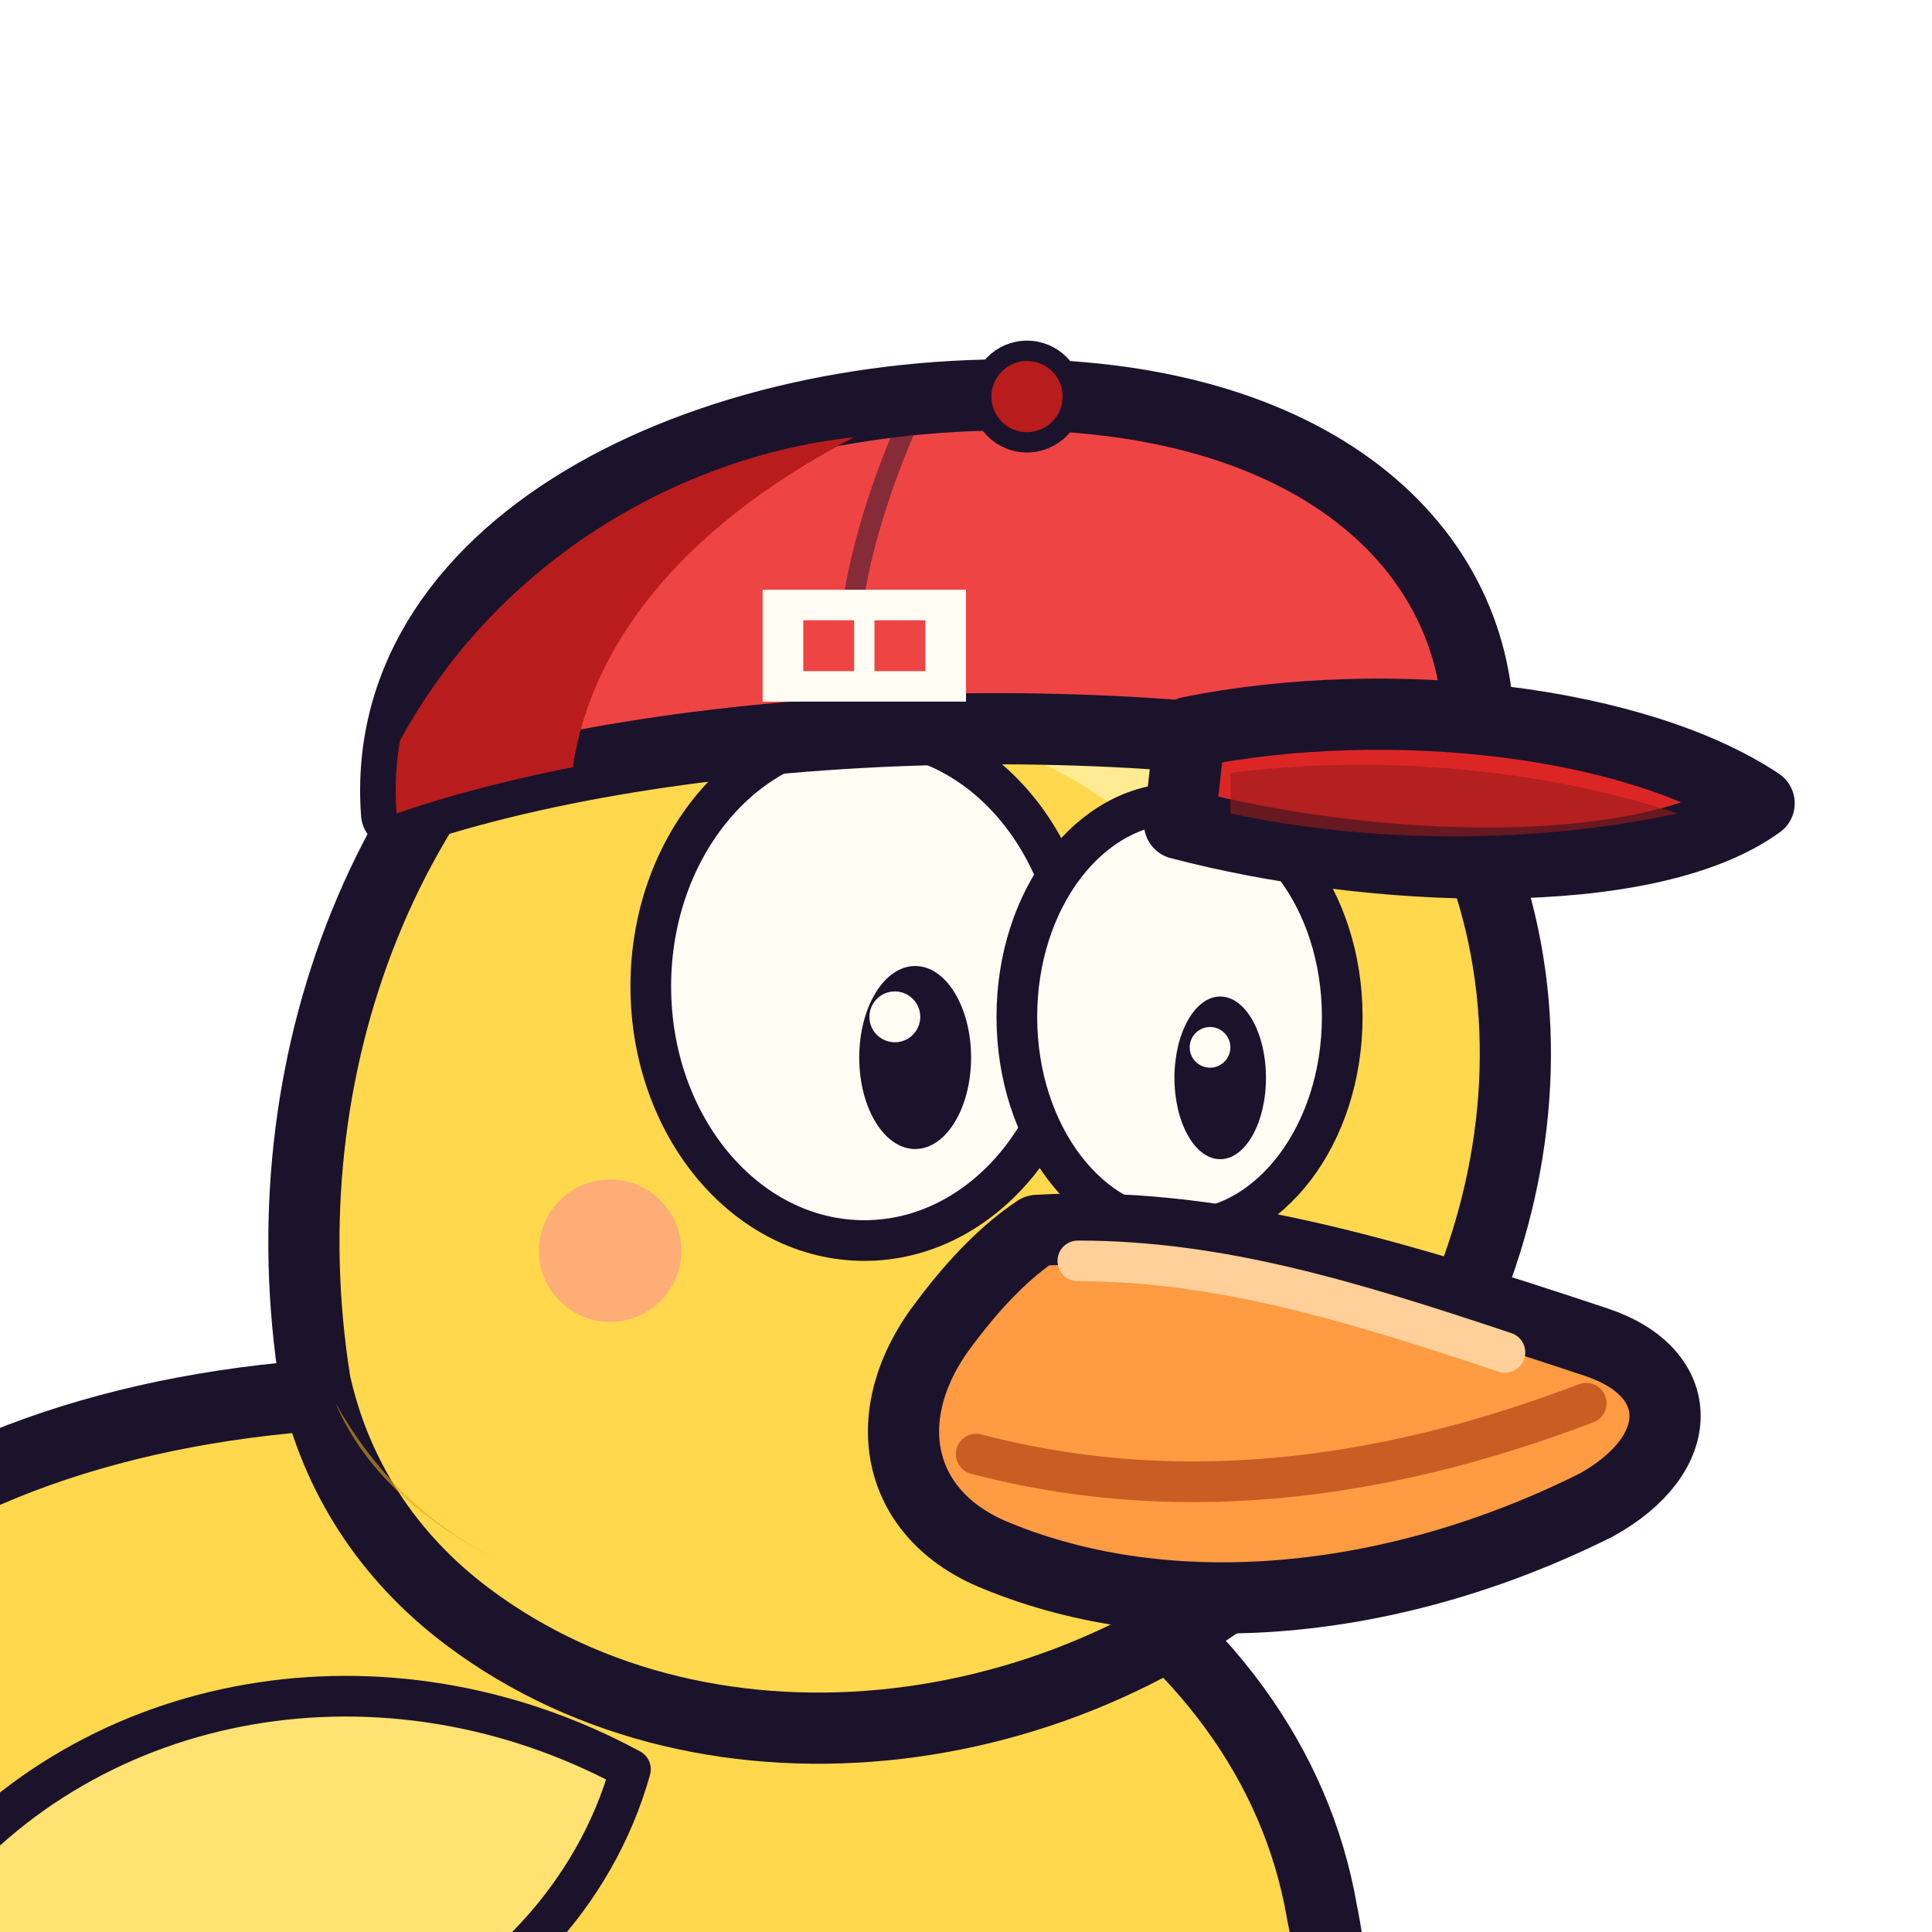
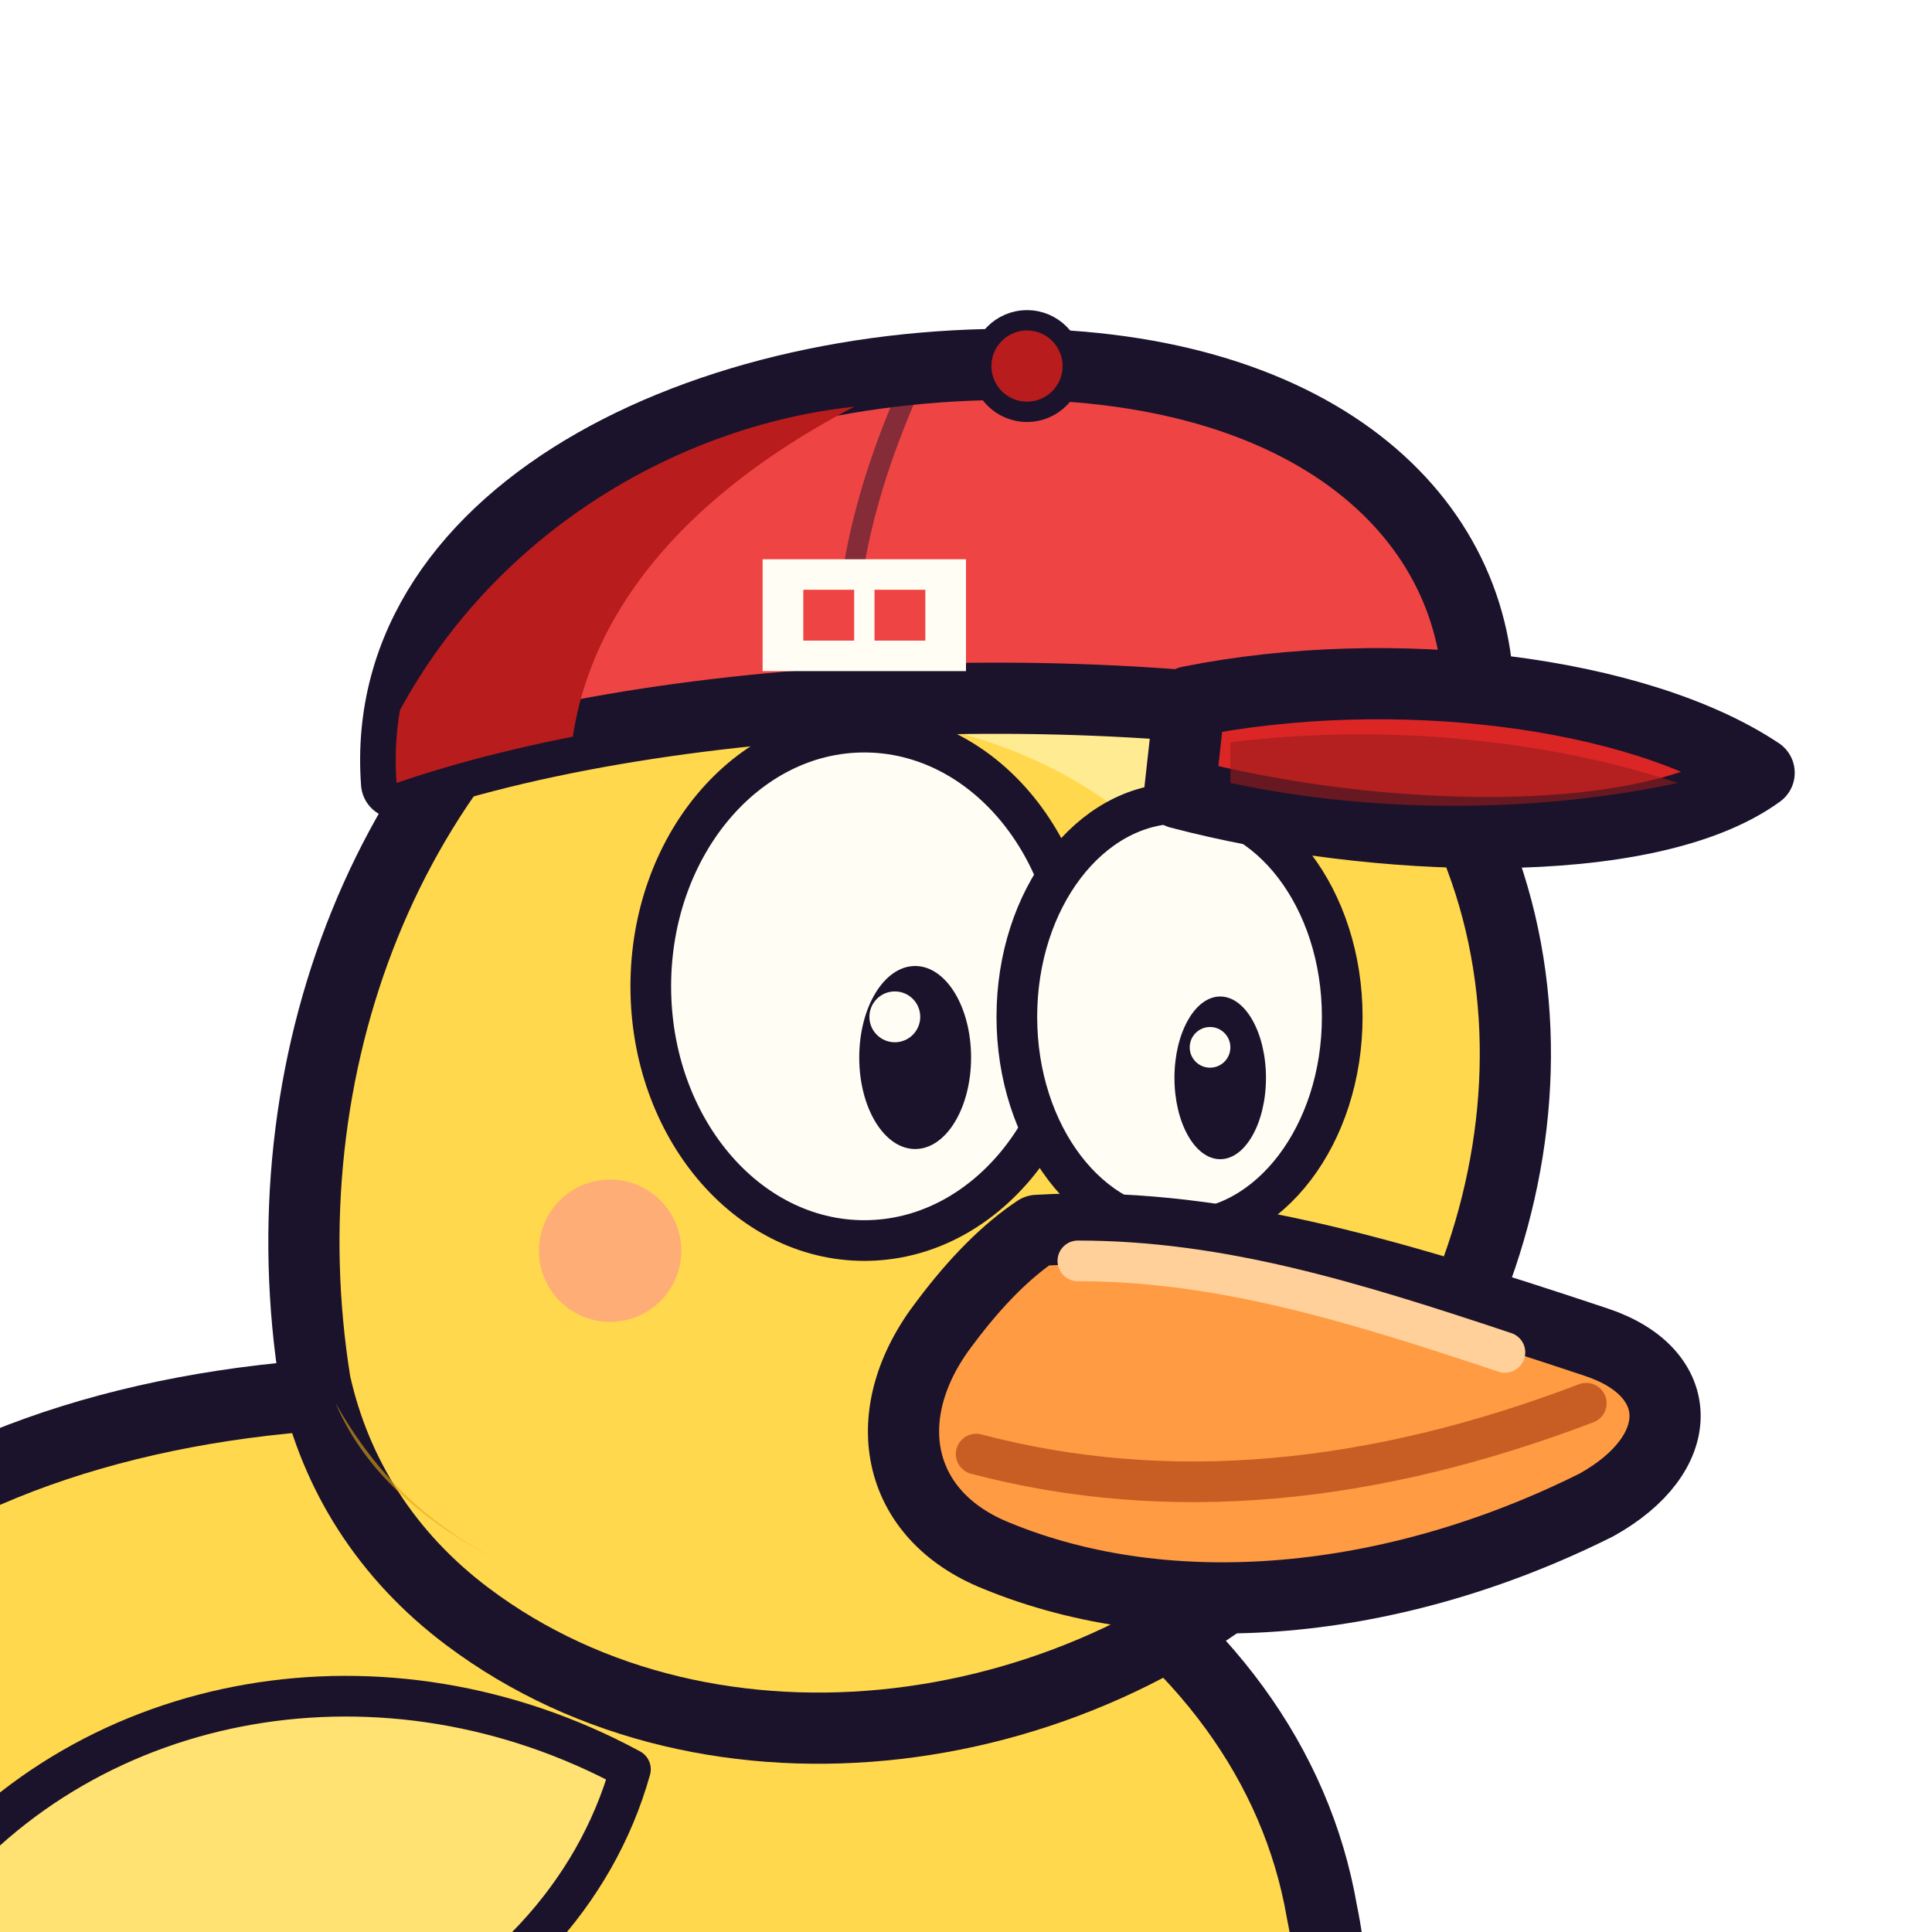
<svg xmlns="http://www.w3.org/2000/svg" viewBox="150 -56 380 380" width="100%" height="100%" fill="none">
  <ellipse cx="252" cy="436" rx="170" ry="30" fill="#100A20" opacity="0.28" />
  <path d="M178 402 c2 18 -8 30 -30 40 c24 6 48 0 64 -18" fill="none" stroke="#FF9B42" stroke-width="16" stroke-linecap="round" stroke-linejoin="round" />
  <path d="M178 402 c2 18 -8 30 -30 40 c24 6 48 0 64 -18" fill="none" stroke="#1B132B" stroke-width="8" stroke-linecap="round" stroke-linejoin="round" opacity="0.3" />
  <path d="M238 386 c2 18 -8 30 -30 40 c24 4 46 0 62 -16" fill="none" stroke="#FF9B42" stroke-width="16" stroke-linecap="round" stroke-linejoin="round" />
  <path d="M238 386 c2 18 -8 30 -30 40 c24 4 46 0 62 -16" fill="none" stroke="#1B132B" stroke-width="8" stroke-linecap="round" stroke-linejoin="round" opacity="0.3" />
  <path d="M94 322 c-18 -16 -30 -36 -34 -58 c28 8 52 20 70 34" fill="#FFD84D" stroke="#1B132B" stroke-width="14" stroke-linecap="round" stroke-linejoin="round" />
  <path d="M80 328 c0 -72 70 -114 164 -110 c92 2 156 44 166 102 c14 68 -52 102 -166 98 c-108 -2 -164 -34 -164 -90 Z" fill="#FFD84D" stroke="#1B132B" stroke-width="14" stroke-linejoin="round" />
  <path d="M84 340 c10 42 60 72 150 72 c74 0 134 -20 162 -54 c-22 56 -86 82 -168 80 c-94 -2 -144 -36 -144 -98 Z" fill="#E5A812" opacity="0.55" />
  <path d="M212 216 c-10 -62 14 -126 66 -158 c54 -34 118 -16 150 30 c36 50 20 118 -20 156 c-44 44 -118 54 -166 18 c-16 -12 -26 -28 -30 -46 Z" fill="#FFD84D" stroke="#1B132B" stroke-width="14" stroke-linejoin="round" />
  <path d="M296 74 c34 -20 72 -14 96 14 c16 18 18 42 8 66 c-4 -28 -24 -56 -62 -66 c-18 -4 -32 -2 -42 -14 Z" fill="#FFF1A8" opacity="0.75" />
  <path d="M216 220 c6 14 18 24 34 32 c-16 -8 -26 -18 -34 -32 Z" fill="#E5A812" opacity="0.6" />
  <path d="M136 316 c32 -40 90 -50 138 -24 c-14 50 -76 78 -132 58" fill="#FFF1A8" opacity="0.4" />
  <path d="M136 316 c32 -40 90 -50 138 -24 c-14 50 -76 78 -132 58" fill="none" stroke="#1B132B" stroke-width="8" stroke-linecap="round" stroke-linejoin="round" />
  <circle cx="270" cy="190" r="14" fill="#FF78A8" opacity="0.45" />
  <ellipse cx="320" cy="138" rx="42" ry="50" fill="#FFFDF4" stroke="#1B132B" stroke-width="8" />
  <ellipse cx="330" cy="152" rx="11" ry="18" fill="#1B132B" />
  <circle cx="326" cy="144" r="5" fill="#FFFDF4" />
  <ellipse cx="382" cy="144" rx="32" ry="42" fill="#FFFDF4" stroke="#1B132B" stroke-width="8" />
  <ellipse cx="390" cy="156" rx="9" ry="16" fill="#1B132B" />
  <circle cx="388" cy="150" r="4" fill="#FFFDF4" />
  <path d="M354 186 c34 -2 68 8 110 22 c18 6 18 22 0 32 c-40 20 -84 24 -118 10 c-20 -8 -24 -28 -10 -46 c6 -8 12 -14 18 -18 Z" fill="#FF9B42" stroke="#1B132B" stroke-width="14" stroke-linejoin="round" />
  <path d="M362 192 c28 0 54 8 84 18" stroke="#FFD099" stroke-width="8" stroke-linecap="round" fill="none" />
  <path d="M342 230 c38 10 78 6 120 -10" stroke="#C95E24" stroke-width="8" stroke-linecap="round" fill="none" />
-   <g id="cap-red">
-     <path d="M228 104 C224 50 292 18 360 22 C418 26 446 60 440 98 C380 82 286 84 228 104 Z" fill="#EF4444" stroke="#1B132B" stroke-width="14" stroke-linejoin="round" stroke-linecap="round" />
-     <clipPath id="cap-red-c">
-       <path d="M228 104 C224 50 292 18 360 22 C418 26 446 60 440 98 C380 82 286 84 228 104 Z" />
-     </clipPath>
-     <g clip-path="url(#cap-red-c)">
-       <path d="M220 110 C236 60 280 34 318 30 C276 52 262 80 262 104 Z" fill="#B91C1C" />
+   <g transform="translate(0 -6)">
+     <g id="cap-red">
+       <path d="M228 104 C224 50 292 18 360 22 C418 26 446 60 440 98 C380 82 286 84 228 104 Z" fill="#EF4444" stroke="#1B132B" stroke-width="14" stroke-linejoin="round" stroke-linecap="round" />
+       <clipPath id="cap-red-c">
+         <path d="M228 104 C224 50 292 18 360 22 C418 26 446 60 440 98 C380 82 286 84 228 104 Z" />
+       </clipPath>
+       <g clip-path="url(#cap-red-c)">
+         <path d="M220 110 C236 60 280 34 318 30 C276 52 262 80 262 104 Z" fill="#B91C1C" />
+       </g>
+       <path d="M330 24 C318 50 314 74 318 92" fill="none" stroke="#1B132B" stroke-width="4" stroke-linecap="round" stroke-linejoin="round" opacity="0.5" />
+       <path d="M300 60 h40 v22 h-40 Z" fill="#FFFDF4" />
+       <path d="M308 66 h10 v10 h-10 Z M322 66 h10 v10 h-10 Z" fill="#EF4444" />
+       <path d="M384 88 C424 80 472 86 496 102 C474 118 420 116 382 106 Z" fill="#DC2626" stroke="#1B132B" stroke-width="14" stroke-linejoin="round" stroke-linecap="round" />
+       <path d="M392 96 C424 92 456 96 480 104 C452 110 420 110 392 104 Z" fill="#991B1B" opacity="0.6" />
+       <circle cx="352" cy="22" r="9" fill="#B91C1C" stroke="#1B132B" stroke-width="4" />
    </g>
-     <path d="M330 24 C318 50 314 74 318 92" fill="none" stroke="#1B132B" stroke-width="4" stroke-linecap="round" stroke-linejoin="round" opacity="0.5" />
-     <path d="M300 60 h40 v22 h-40 Z" fill="#FFFDF4" />
-     <path d="M308 66 h10 v10 h-10 Z M322 66 h10 v10 h-10 Z" fill="#EF4444" />
-     <path d="M384 88 C424 80 472 86 496 102 C474 118 420 116 382 106 Z" fill="#DC2626" stroke="#1B132B" stroke-width="14" stroke-linejoin="round" stroke-linecap="round" />
-     <path d="M392 96 C424 92 456 96 480 104 C452 110 420 110 392 104 Z" fill="#991B1B" opacity="0.6" />
-     <circle cx="352" cy="22" r="9" fill="#B91C1C" stroke="#1B132B" stroke-width="4" />
  </g>
</svg>
